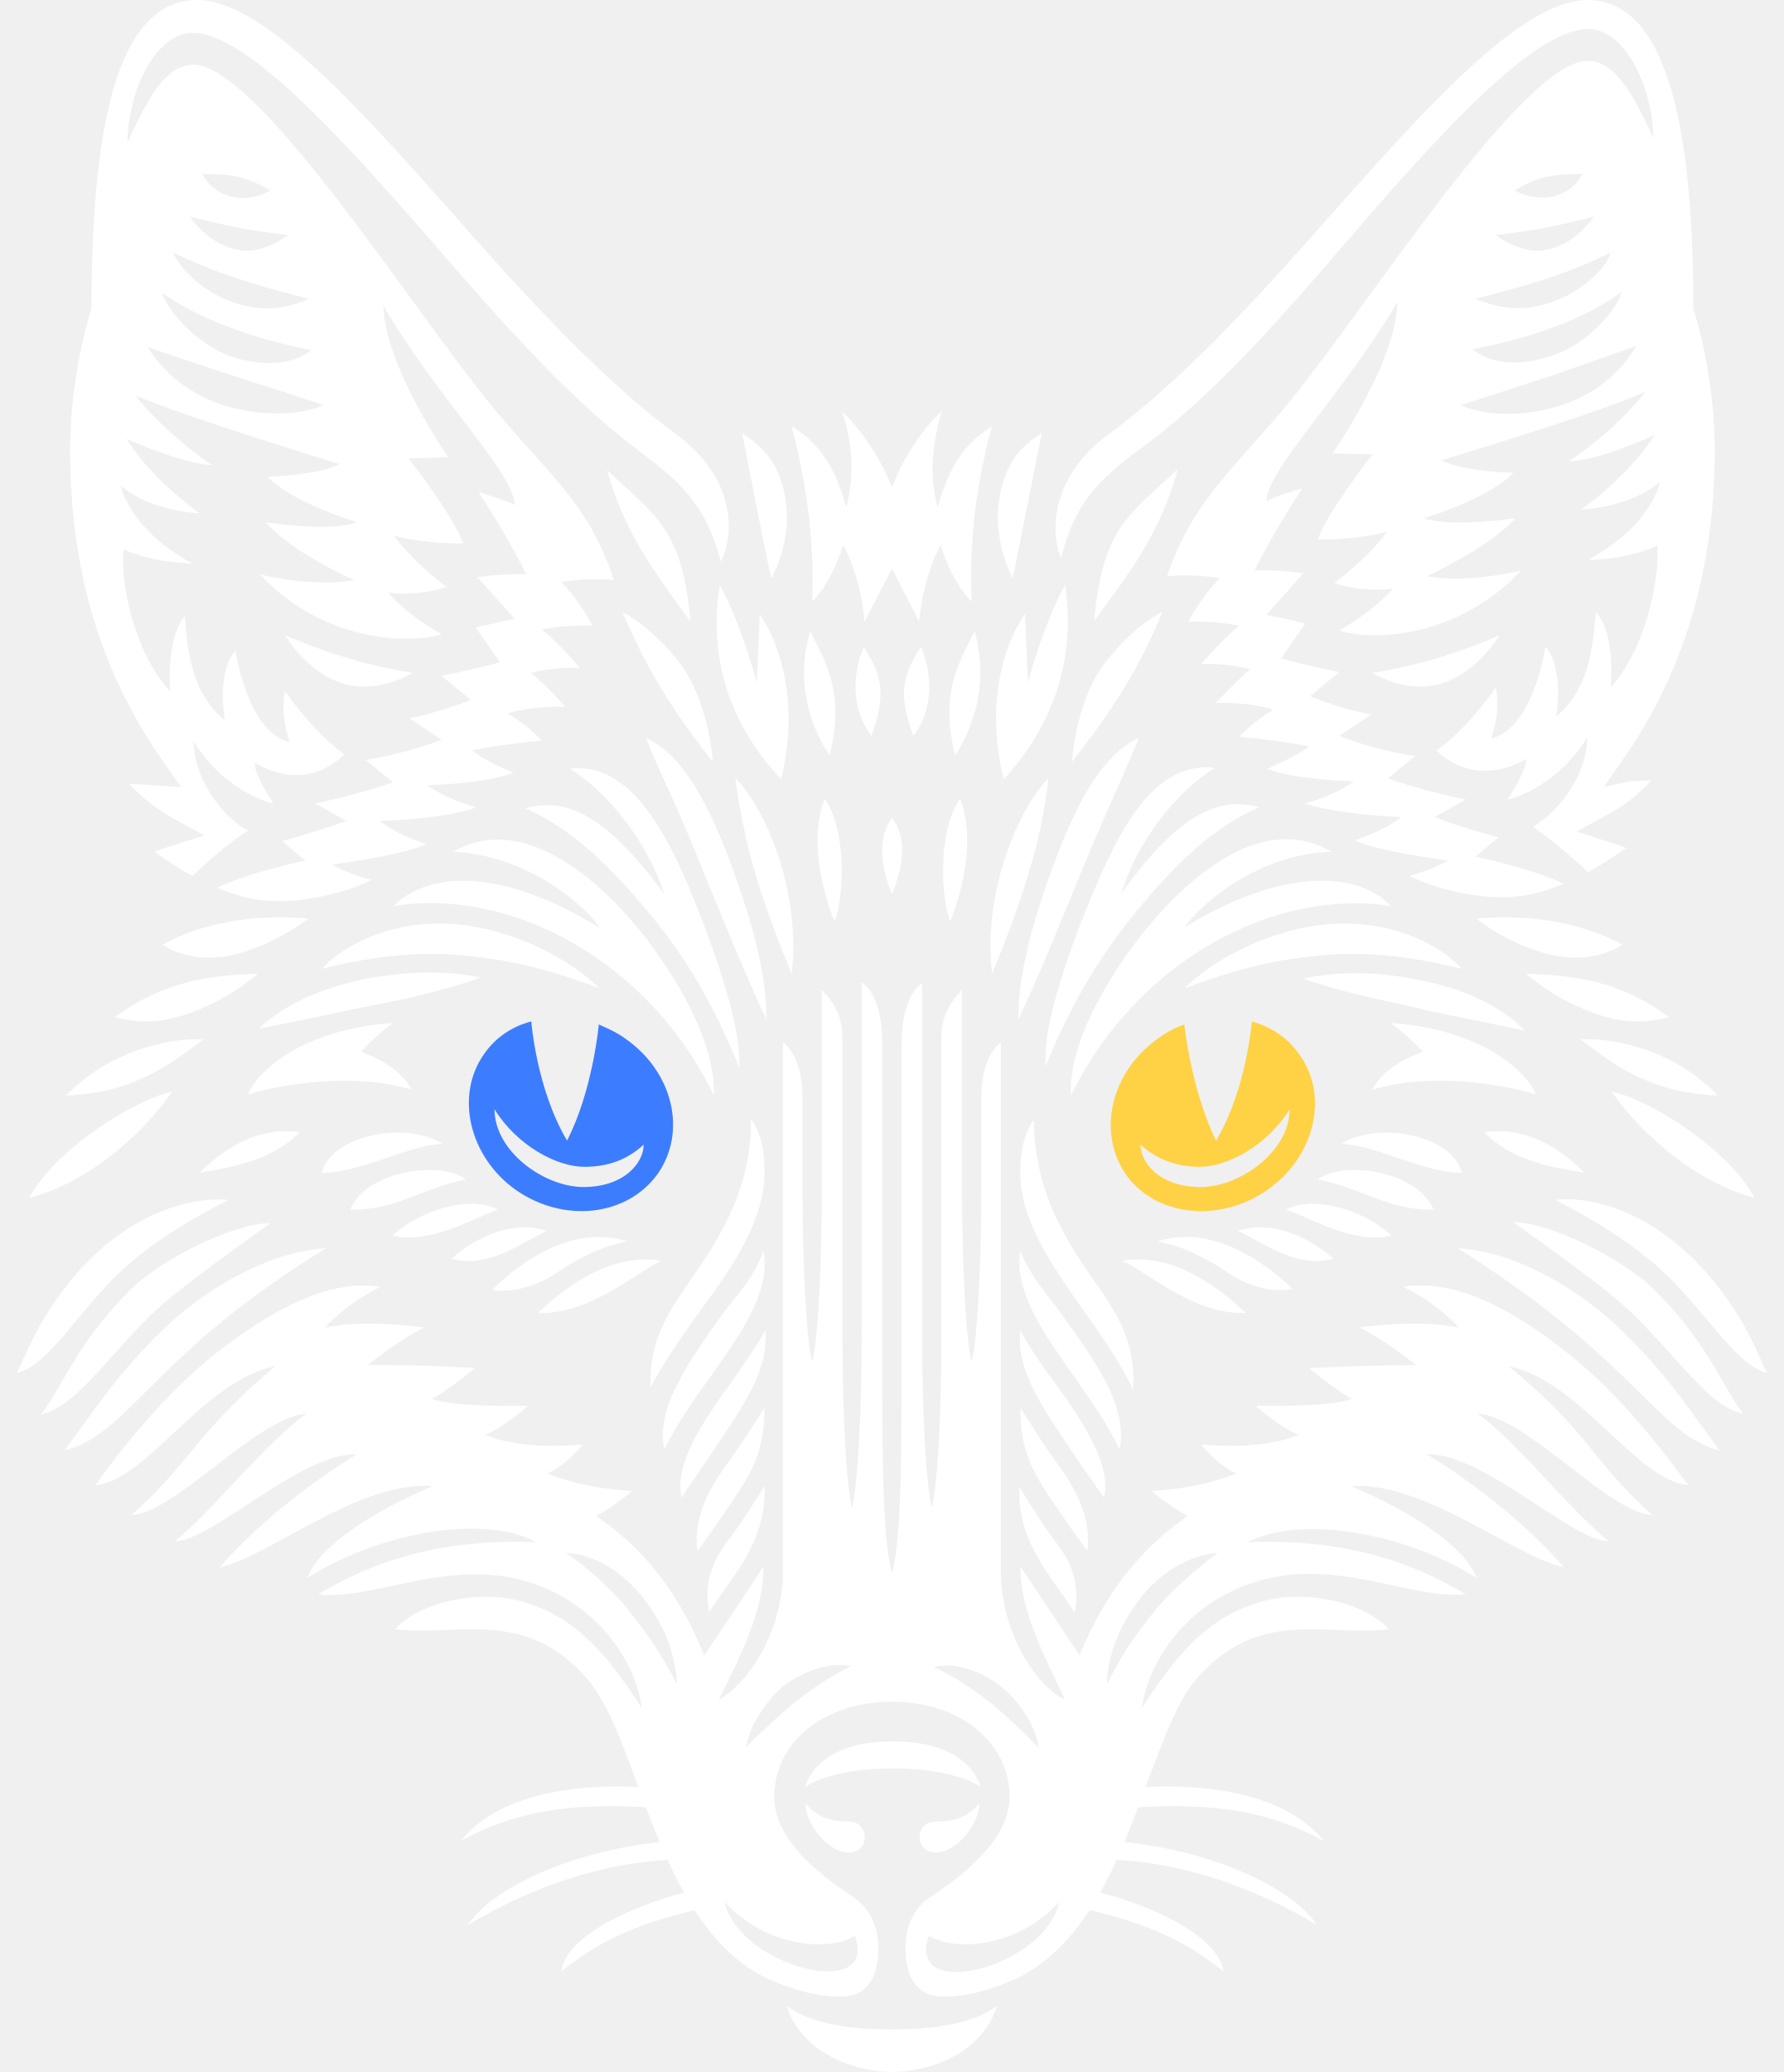
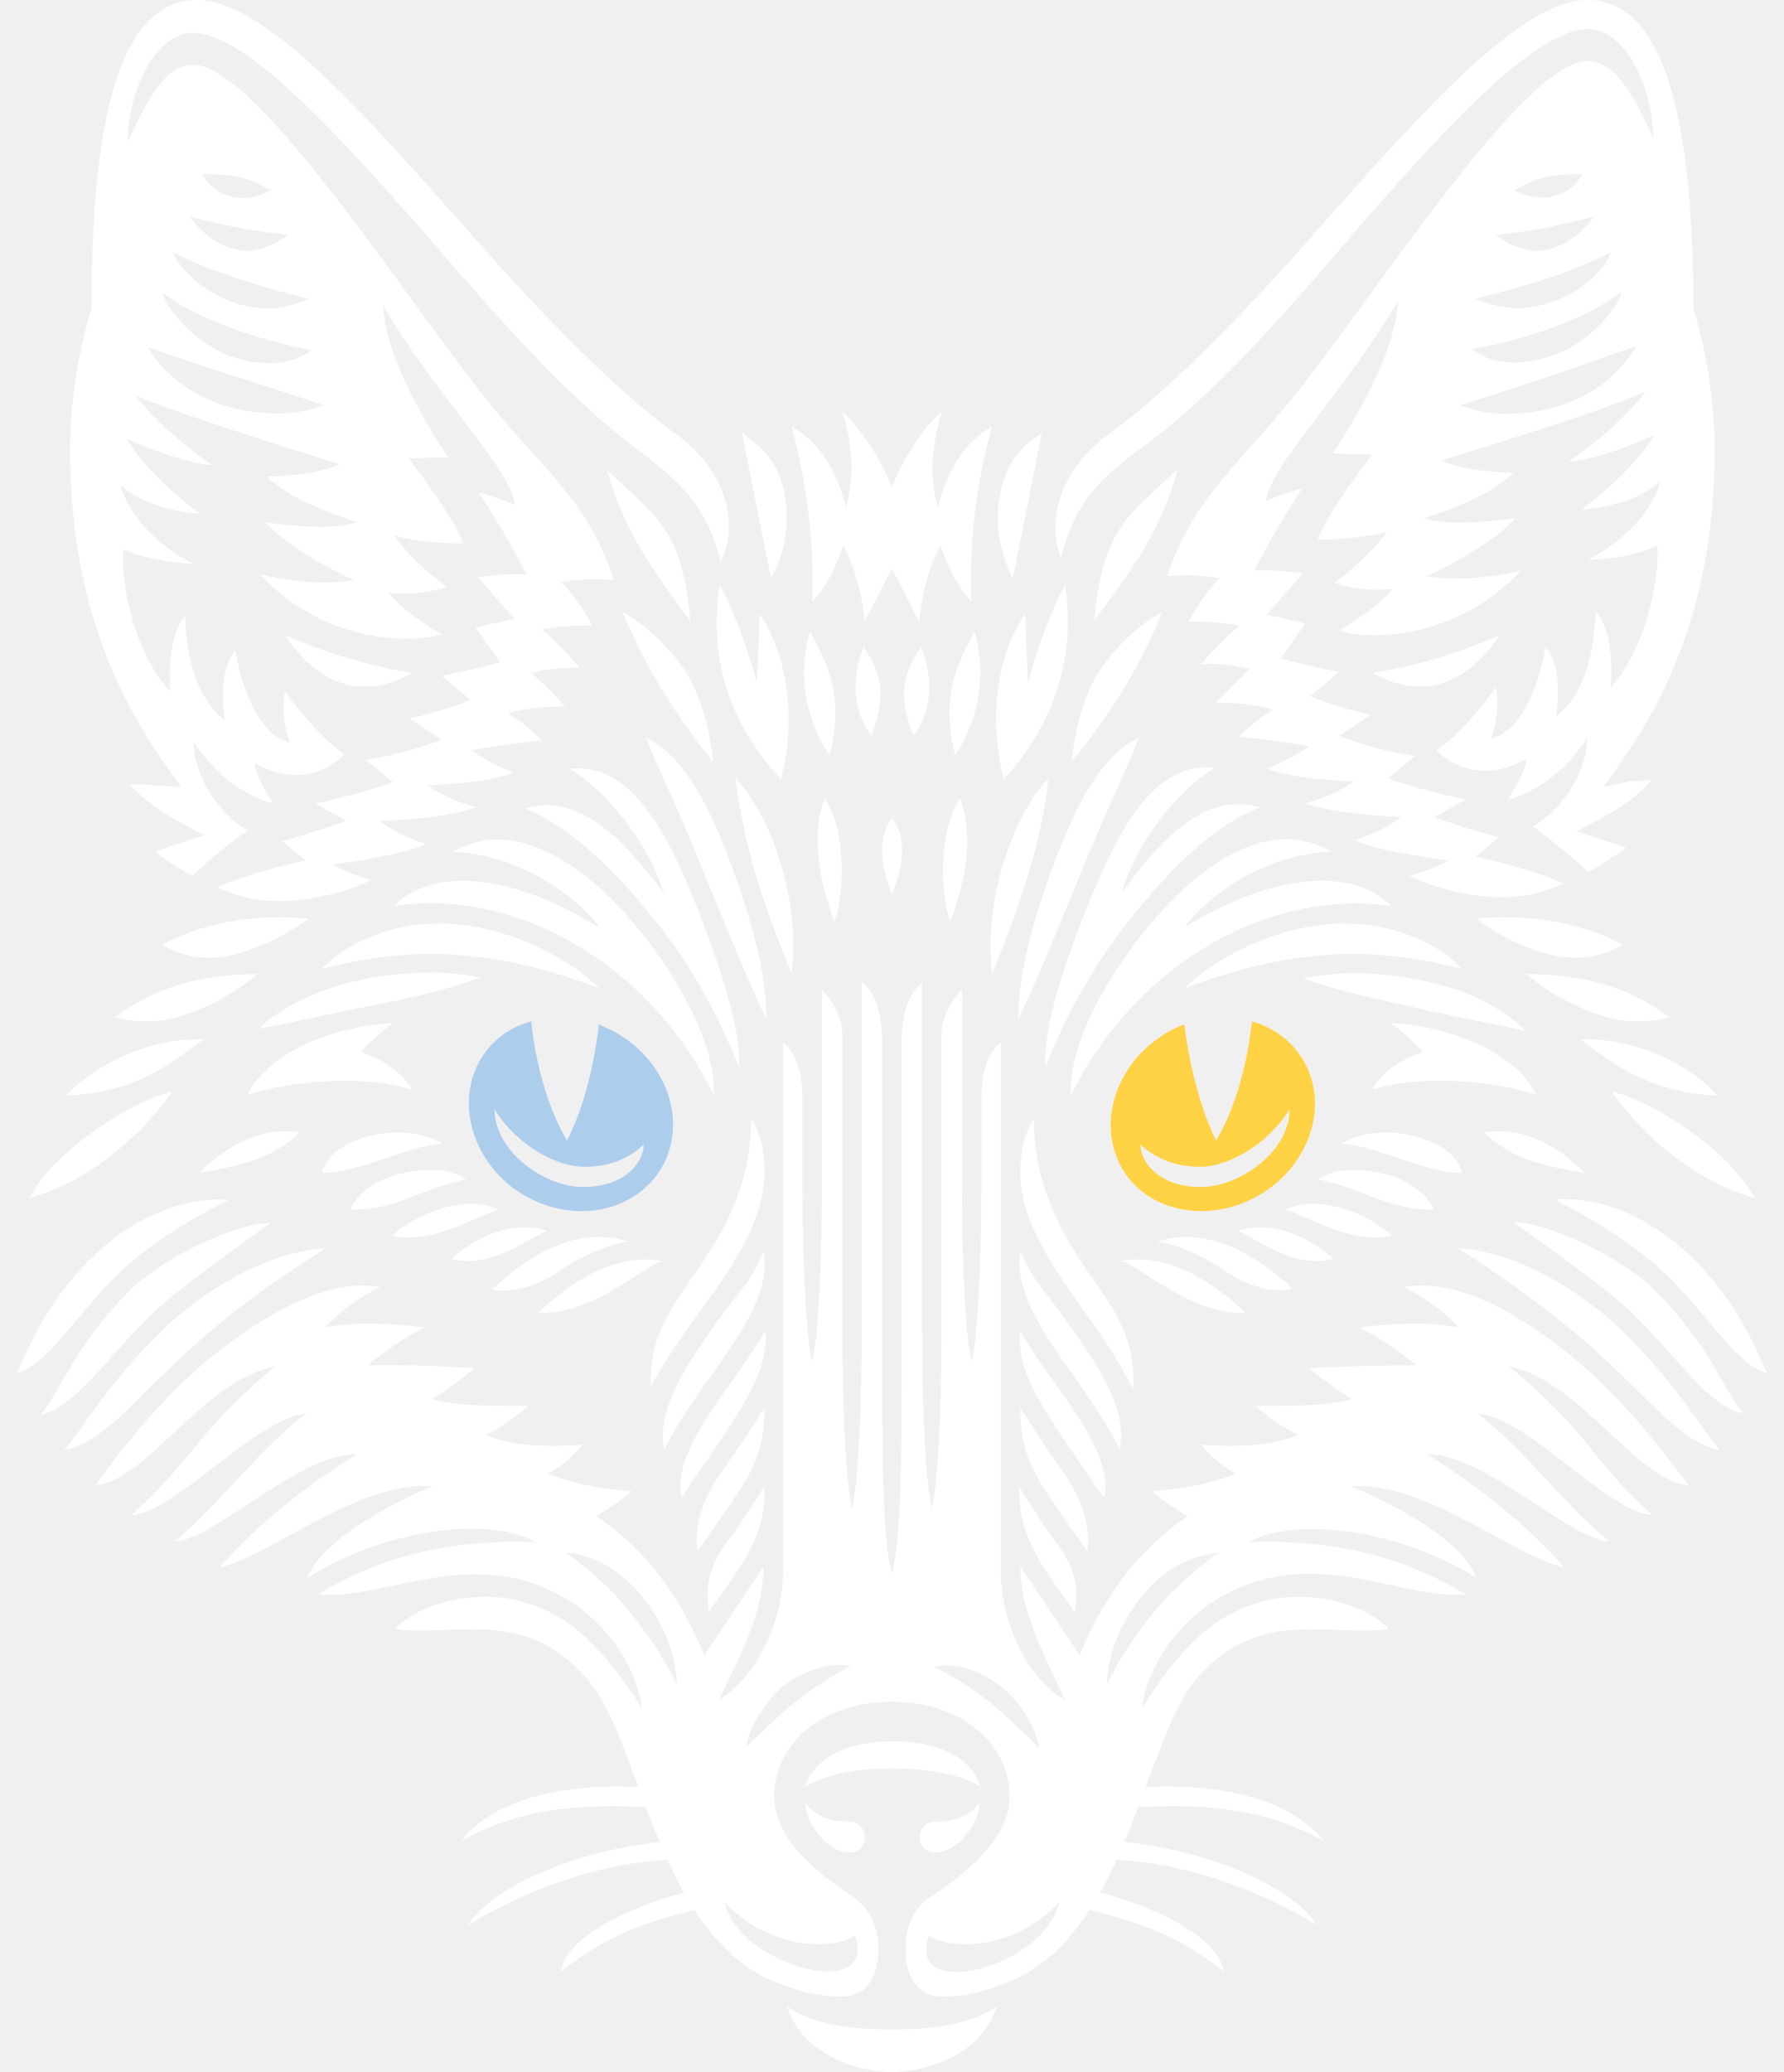
<svg xmlns="http://www.w3.org/2000/svg" width="62" height="72" viewBox="0 0 62 72" fill="none">
  <path d="M39.142 40.827C40.172 42.265 42.373 42.511 44.042 41.353C45.711 40.195 46.208 38.055 45.143 36.616C44.752 36.055 44.149 35.669 43.51 35.493C43.51 35.493 43.332 37.844 42.267 39.633C41.415 37.914 41.166 35.633 41.166 35.633C41.166 35.633 41.166 35.633 41.166 35.598C40.847 35.704 40.527 35.879 40.243 36.09C38.61 37.248 38.113 39.353 39.142 40.827ZM39.639 39.774C40.208 40.3 40.918 40.546 41.699 40.546C42.657 40.546 44.042 39.809 44.823 38.546C44.823 40.02 43.084 41.248 41.734 41.248C40.314 41.248 39.639 40.405 39.639 39.774Z" fill="#FFD246" />
-   <path d="M21.733 36.09C21.449 35.879 21.129 35.739 20.809 35.598V35.633C20.809 35.633 20.596 37.914 19.709 39.633C18.644 37.844 18.466 35.493 18.466 35.493C17.791 35.669 17.223 36.055 16.833 36.616C15.803 38.055 16.3 40.195 17.933 41.353C19.602 42.511 21.768 42.265 22.833 40.827C23.898 39.353 23.401 37.248 21.733 36.09ZM20.277 41.248C18.928 41.248 17.188 40.02 17.188 38.546C17.969 39.809 19.354 40.546 20.312 40.546C21.129 40.546 21.804 40.3 22.372 39.774C22.372 40.405 21.697 41.248 20.277 41.248Z" fill="#3C7DFF" />
+   <path d="M21.733 36.09C21.449 35.879 21.129 35.739 20.809 35.598V35.633C20.809 35.633 20.596 37.914 19.709 39.633C18.644 37.844 18.466 35.493 18.466 35.493C17.791 35.669 17.223 36.055 16.833 36.616C15.803 38.055 16.3 40.195 17.933 41.353C19.602 42.511 21.768 42.265 22.833 40.827C23.898 39.353 23.401 37.248 21.733 36.09ZM20.277 41.248C18.928 41.248 17.188 40.02 17.188 38.546C17.969 39.809 19.354 40.546 20.312 40.546C21.129 40.546 21.804 40.3 22.372 39.774C22.372 40.405 21.697 41.248 20.277 41.248Z" fill="#ADCDEC" />
  <path d="M60.983 41.628C59.09 41.124 57.163 39.578 56.014 37.932C57.332 38.201 60.071 39.914 60.983 41.628Z" fill="white" />
  <path d="M59.698 38.066C59.698 38.066 58.583 38.066 57.433 37.63C56.318 37.193 55.743 36.722 54.932 36.118C56.318 36.05 58.346 36.621 59.698 38.066Z" fill="white" />
  <path d="M36.679 52.312C36.002 51.304 35.462 50.565 35.462 48.918C35.867 49.523 36.273 50.229 36.78 50.901C37.253 51.539 37.963 52.681 37.794 53.891C37.625 53.689 36.881 52.614 36.679 52.312Z" fill="white" />
  <path d="M37.355 56.041C36.51 54.731 35.361 53.588 35.428 51.673C35.834 52.312 36.239 52.984 36.746 53.656C37.017 54.025 37.592 54.798 37.355 56.041Z" fill="white" />
  <path d="M37.321 50.531C36.172 48.818 35.327 47.642 35.462 46.231C35.834 46.903 36.273 47.541 36.78 48.213C37.524 49.254 38.673 50.901 38.369 52.043C37.997 51.505 37.659 51.035 37.321 50.531Z" fill="white" />
  <path d="M37.321 47.81C36.375 46.466 35.225 44.92 35.462 43.475C35.935 44.584 36.442 44.987 36.983 45.794C37.93 47.104 39.248 48.885 38.91 50.363C38.504 49.489 37.896 48.65 37.321 47.81Z" fill="white" />
  <path d="M36.611 30.07C37.591 27.416 38.504 26.139 39.586 25.635C39.113 26.845 38.572 27.886 37.524 30.439C37.051 31.582 35.969 34.27 35.394 35.412C35.394 34.27 35.631 32.724 36.611 30.07Z" fill="white" />
  <path d="M34.482 33.833C34.144 30.977 35.428 28.054 36.442 27.046C36.442 27.046 36.307 28.558 35.732 30.406C35.293 31.918 34.482 33.833 34.482 33.833Z" fill="white" />
  <path d="M38.301 23.182C39.349 21.738 40.397 21.267 40.397 21.267C39.958 22.342 39.214 24.022 37.254 26.475C37.355 25.198 37.794 23.854 38.301 23.182Z" fill="white" />
  <path d="M38.03 21.57C38.335 18.311 39.214 17.941 40.938 16.295C40.329 18.512 39.281 19.89 38.03 21.57Z" fill="white" />
  <path d="M43.777 28.054C42.222 28.692 40.87 30.003 39.484 31.683C38.504 32.892 37.388 34.471 36.34 37.058C36.205 35.345 37.591 31.951 38.098 30.776C39.112 28.39 40.295 26.475 42.222 26.677C40.904 27.517 39.552 29.163 38.977 31.044C41.039 28.155 42.459 27.684 43.777 28.054Z" fill="white" />
  <path d="M48.34 31.481C44.318 30.876 39.552 33.329 37.219 38.066C37.118 35.983 38.943 33.362 39.89 32.22C41.411 30.372 43.946 28.222 46.279 29.599C43.811 29.667 41.816 31.313 41.174 32.22C44.521 30.171 47.157 30.238 48.34 31.481Z" fill="white" />
  <path d="M45.298 34.001C46.312 33.799 47.529 33.699 49.219 34.034C51.281 34.404 52.464 35.244 53.005 35.815C51.586 35.513 50.2 35.244 49.591 35.11C48.712 34.874 46.853 34.572 45.298 34.001Z" fill="white" />
  <path d="M46.414 33.161C44.352 33.295 42.932 33.698 41.175 34.337C42.222 33.295 43.947 32.489 45.4 32.22C48.206 31.683 50.2 32.959 50.809 33.665C49.084 33.228 47.53 33.094 46.414 33.161Z" fill="white" />
  <path d="M37.557 45.391C36.543 43.946 35.462 42.367 35.462 40.788C35.462 40.049 35.563 39.444 35.935 38.906C35.935 41.023 36.746 42.669 37.895 44.316C38.808 45.592 39.484 46.6 39.383 48.28C38.91 47.306 38.233 46.331 37.557 45.391Z" fill="white" />
  <path d="M39.011 43.812C40.904 43.475 42.628 44.987 43.304 45.626C41.512 45.693 39.89 44.215 39.011 43.812Z" fill="white" />
  <path d="M42.661 44.215C42.019 43.778 41.174 43.307 40.228 43.139C42.087 42.535 43.912 43.812 44.926 44.786C44.014 44.987 43.033 44.483 42.661 44.215Z" fill="white" />
  <path d="M43.034 42.77C44.251 42.367 45.569 43.039 46.346 43.744C45.096 44.08 43.98 43.24 43.034 42.77Z" fill="white" />
  <path d="M44.69 42.031C45.67 41.527 47.395 42.031 48.375 42.938C46.989 43.24 45.603 42.333 44.69 42.031Z" fill="white" />
  <path d="M45.805 40.989C46.617 40.318 49.253 40.653 49.828 42.031C48.239 42.065 47.293 41.258 45.805 40.989Z" fill="white" />
  <path d="M46.617 39.746C48.002 38.906 50.538 39.511 50.808 40.754C49.456 40.754 47.8 39.78 46.617 39.746Z" fill="white" />
  <path d="M47.699 37.864C48.138 36.957 49.456 36.554 49.456 36.554C49.456 36.554 49.051 36.084 48.341 35.546C51.654 35.781 53.141 37.361 53.378 38.032C52.228 37.663 49.693 37.26 47.699 37.864Z" fill="white" />
  <path d="M55.068 40.754C53.919 40.553 52.566 40.351 51.586 39.343C53.04 39.142 54.223 39.881 55.068 40.754Z" fill="white" />
  <path d="M58.008 35.345C58.008 35.345 56.994 35.681 55.845 35.345C54.797 35.042 53.817 34.505 53.039 33.833C54.628 33.9 56.251 34.035 58.008 35.345Z" fill="white" />
  <path d="M56.386 32.825C56.386 32.825 55.541 33.464 54.155 33.228C53.208 33.06 52.059 32.523 51.315 31.918C52.735 31.784 54.729 31.918 56.386 32.825Z" fill="white" />
  <path d="M55.744 27.349L56.352 26.475C58.55 23.351 59.597 19.789 59.597 15.623C59.597 13.002 58.888 10.852 58.888 10.819L58.854 10.751V10.684C58.854 3.494 57.637 0 55.169 0C52.871 0 49.456 3.864 46.144 7.593C43.608 10.482 40.938 13.338 38.538 15.085C36.476 16.597 36.51 18.546 36.882 19.386C37.389 17.303 38.403 16.497 39.823 15.455C42.223 13.674 44.521 11.054 46.685 8.534C50.2 4.435 53.378 1.008 55.203 1.008C56.454 1.008 57.434 2.957 57.468 4.804C56.859 3.494 56.217 2.117 55.169 2.117C52.938 2.117 47.53 10.65 44.859 13.909C43 16.194 41.445 17.37 40.566 20.024C41.513 19.924 42.392 20.091 42.392 20.091C41.682 20.831 41.31 21.603 41.31 21.603C42.223 21.57 43.068 21.738 43.068 21.738C42.324 22.376 41.749 23.082 41.749 23.082C42.561 23.015 43.44 23.25 43.44 23.25C42.797 23.855 42.256 24.426 42.256 24.426C43.507 24.392 44.251 24.661 44.251 24.661C43.575 25.064 43.068 25.602 43.068 25.602C44.521 25.736 45.502 25.938 45.502 25.938C44.893 26.374 44.048 26.71 44.048 26.71C45.028 27.113 47.056 27.147 47.056 27.147C46.347 27.685 45.333 27.92 45.333 27.92C46.583 28.323 48.713 28.39 48.713 28.39C48.071 28.894 47.09 29.197 47.09 29.197C47.901 29.6 50.335 29.902 50.335 29.902C49.828 30.204 48.983 30.44 48.983 30.44C49.727 30.809 51.045 31.179 52.161 31.179C53.276 31.179 53.919 30.876 54.358 30.709C53.107 30.137 51.282 29.768 51.282 29.768L52.093 29.096C52.093 29.096 50.775 28.76 49.862 28.39L50.944 27.785C50.944 27.785 49.321 27.45 48.24 27.046L49.186 26.273C49.186 26.273 47.868 26.105 46.549 25.568L47.665 24.829C47.665 24.829 46.651 24.661 45.535 24.191L46.549 23.351C46.549 23.351 45.502 23.149 44.521 22.88L45.366 21.671C45.366 21.671 44.758 21.503 44.014 21.368L45.299 19.924C45.299 19.924 44.521 19.789 43.608 19.823C43.608 19.823 44.183 18.613 45.265 16.967C45.265 16.967 44.555 17.169 44.014 17.404C44.082 16.261 46.651 13.742 48.578 10.482C48.51 12.633 46.313 15.757 46.313 15.757L47.699 15.791C47.699 15.791 46.076 17.874 45.806 18.748C45.806 18.748 47.056 18.781 48.206 18.479C48.206 18.479 47.665 19.285 46.38 20.259C46.38 20.259 47.225 20.596 48.409 20.461C48.409 20.461 47.8 21.2 46.549 21.906C47.462 22.242 50.538 22.309 52.871 19.823C52.871 19.823 51.045 20.293 49.592 20.024C49.592 20.024 51.789 19.016 52.668 18.009C52.668 18.009 50.437 18.344 49.49 18.009C49.49 18.009 51.755 17.337 52.6 16.429C52.6 16.429 50.842 16.396 50.099 15.993C50.099 15.993 55.507 14.38 57.197 13.607C57.197 13.607 56.217 14.918 54.527 16.026C55.541 16.026 57.502 15.119 57.502 15.119C57.502 15.119 56.825 16.329 54.966 17.706C54.966 17.706 56.69 17.639 57.704 16.732C57.704 16.732 57.434 18.244 55.203 19.453C55.203 19.453 56.623 19.453 57.603 18.949C57.704 20.058 57.197 22.578 55.98 23.888C55.98 23.888 56.183 22.074 55.473 21.267C55.372 22.141 55.338 23.888 54.087 24.896C54.358 23.048 53.716 22.477 53.716 22.477C53.716 22.477 53.31 25.299 51.823 25.669C52.194 24.627 51.992 23.888 51.992 23.888C51.992 23.888 50.944 25.4 49.93 26.072C49.93 26.072 51.147 27.45 53.04 26.374C53.107 26.71 52.397 27.785 52.397 27.785C52.397 27.785 53.986 27.483 55.169 25.635C55.135 27.08 54.054 28.289 53.276 28.726C54.054 29.264 54.831 29.969 55.203 30.305C55.676 30.037 56.15 29.734 56.521 29.465C56.183 29.331 55.947 29.264 55.947 29.264L54.797 28.894L55.845 28.323C56.555 27.953 57.062 27.483 57.4 27.113C56.961 27.147 56.657 27.147 56.657 27.147L55.744 27.349ZM55 6.048C54.594 6.82 53.614 7.123 52.634 6.619C53.445 6.148 53.885 6.048 55 6.048ZM55.406 7.526C54.966 8.131 54.358 8.601 53.614 8.702C53.175 8.769 52.499 8.567 51.992 8.164C53.209 8.03 53.952 7.896 55.406 7.526ZM55.98 8.769C55.845 9.307 54.933 10.247 53.648 10.583C52.938 10.785 52.127 10.751 51.282 10.382C53.006 9.945 54.459 9.542 55.98 8.769ZM56.352 10.147C56.285 10.617 55.237 12.028 53.716 12.431C51.958 12.935 51.18 12.129 51.18 12.129C51.18 12.129 54.392 11.625 56.352 10.147ZM54.054 14.145C51.992 14.716 50.775 14.078 50.775 14.078C50.775 14.078 53.378 13.238 53.986 13.036C54.459 12.868 56.859 12.028 56.859 12.028C56.859 12.028 56.116 13.573 54.054 14.145Z" fill="white" />
  <path d="M47.699 23.384C49.152 23.149 50.471 22.779 52.127 22.074C50.876 23.922 49.321 24.291 47.699 23.384Z" fill="white" />
  <path d="M34.718 17.437C34.921 15.959 35.631 15.421 36.206 15.052C36.206 15.052 35.361 19.386 35.192 20.091C35.225 20.125 34.516 18.916 34.718 17.437Z" fill="white" />
  <path d="M35.631 21.335C35.665 22.477 35.732 23.72 35.732 23.72C35.732 23.72 36.205 21.838 37.017 20.327C37.456 23.182 36.374 25.467 34.887 27.08C34.211 24.325 34.955 22.275 35.631 21.335Z" fill="white" />
  <path d="M29.411 17.639C29.648 16.732 29.715 15.69 29.276 14.313C29.783 14.749 30.594 15.858 31 16.933C31.405 15.858 32.183 14.749 32.724 14.313C32.318 15.724 32.352 16.732 32.588 17.639C32.926 16.463 33.366 15.489 34.481 14.816C33.805 17.269 33.704 19.252 33.772 20.898C33.772 20.898 33.163 20.394 32.69 18.949C32.048 20.125 31.946 21.603 31.946 21.603L31 19.755L30.053 21.603C30.053 21.603 29.952 20.125 29.309 18.949C28.836 20.394 28.228 20.898 28.228 20.898C28.296 19.285 28.16 17.303 27.518 14.816C28.634 15.489 29.107 16.496 29.411 17.639Z" fill="white" />
  <path d="M33.197 26.24C32.656 24.09 33.332 23.014 33.873 21.939C34.583 24.392 33.197 26.24 33.197 26.24Z" fill="white" />
  <path d="M33.028 32.019C32.724 31.279 32.555 28.961 33.366 27.752C33.873 28.995 33.535 30.742 33.028 32.019Z" fill="white" />
  <path d="M31.744 25.568C31.304 24.358 31.236 23.619 32.014 22.477C32.352 23.283 32.521 24.56 31.744 25.568Z" fill="white" />
  <path d="M31 31.078C30.729 30.406 30.391 29.264 31 28.424C31.642 29.264 31.27 30.406 31 31.078Z" fill="white" />
  <path d="M30.29 25.568C29.513 24.56 29.682 23.283 30.02 22.477C30.763 23.586 30.73 24.358 30.29 25.568Z" fill="white" />
  <path d="M28.667 27.752C29.479 28.961 29.31 31.279 29.005 32.019C28.498 30.742 28.16 28.995 28.667 27.752Z" fill="white" />
  <path d="M28.161 21.939C28.701 23.014 29.378 24.09 28.837 26.24C28.837 26.24 27.417 24.392 28.161 21.939Z" fill="white" />
  <path d="M25.355 52.312C25.152 52.614 24.408 53.689 24.239 53.891C24.07 52.648 24.78 51.539 25.253 50.901C25.727 50.229 26.166 49.557 26.572 48.918C26.572 50.565 26.031 51.304 25.355 52.312Z" fill="white" />
  <path d="M26.572 51.64C26.64 53.555 25.524 54.697 24.645 56.008C24.409 54.764 24.983 53.992 25.254 53.588C25.761 52.95 26.166 52.278 26.572 51.64Z" fill="white" />
  <path d="M24.712 50.531C24.375 51.035 24.003 51.539 23.698 52.043C23.394 50.867 24.544 49.254 25.287 48.213C25.76 47.541 26.2 46.936 26.605 46.231C26.707 47.642 25.862 48.818 24.712 50.531Z" fill="white" />
  <path d="M24.713 47.81C24.104 48.65 23.529 49.489 23.09 50.363C22.752 48.885 24.104 47.104 25.017 45.794C25.591 44.987 26.099 44.584 26.538 43.475C26.808 44.92 25.659 46.466 24.713 47.81Z" fill="white" />
  <path d="M8.622 38.032C8.858 37.361 10.346 35.781 13.658 35.546C12.949 36.084 12.543 36.554 12.543 36.554C12.543 36.554 13.861 36.957 14.301 37.864C12.34 37.26 9.805 37.663 8.622 38.032Z" fill="white" />
  <path d="M10.413 39.343C9.433 40.351 8.047 40.553 6.932 40.754C7.811 39.881 8.994 39.142 10.413 39.343Z" fill="white" />
  <path d="M15.754 29.599C18.053 28.256 20.622 30.372 22.143 32.22C23.09 33.362 24.881 35.95 24.814 38.066C22.515 33.329 17.715 30.843 13.692 31.481C14.909 30.238 17.512 30.171 20.859 32.254C20.216 31.313 18.188 29.7 15.754 29.599Z" fill="white" />
  <path d="M19.811 26.71C21.704 26.509 22.921 28.424 23.935 30.809C24.408 31.951 25.794 35.378 25.692 37.092C24.645 34.505 23.563 32.926 22.549 31.716C21.197 30.07 19.811 28.76 18.256 28.088C19.574 27.718 20.994 28.188 23.09 31.078C22.481 29.196 21.129 27.55 19.811 26.71Z" fill="white" />
  <path d="M23.732 23.182C24.205 23.854 24.678 25.165 24.78 26.475C22.819 24.022 22.109 22.342 21.636 21.267C21.636 21.267 22.684 21.771 23.732 23.182Z" fill="white" />
  <path d="M21.095 16.328C22.819 17.975 23.698 18.344 24.002 21.603C22.752 19.89 21.704 18.512 21.095 16.328Z" fill="white" />
  <path d="M16.6 32.22C18.053 32.489 19.777 33.295 20.825 34.337C19.101 33.698 17.648 33.295 15.586 33.161C14.47 33.094 12.915 33.228 11.191 33.665C11.8 32.959 13.794 31.683 16.6 32.22Z" fill="white" />
  <path d="M12.78 34.001C14.47 33.699 15.687 33.766 16.701 33.967C15.146 34.538 13.287 34.874 12.408 35.042C11.766 35.177 10.38 35.479 8.994 35.748C9.535 35.211 10.718 34.404 12.78 34.001Z" fill="white" />
  <path d="M15.383 39.746C14.234 39.78 12.544 40.754 11.191 40.754C11.462 39.511 13.997 38.906 15.383 39.746Z" fill="white" />
  <path d="M16.194 40.989C14.706 41.258 13.794 42.065 12.171 42.031C12.746 40.653 15.383 40.318 16.194 40.989Z" fill="white" />
  <path d="M17.309 42.031C16.431 42.333 15.011 43.24 13.625 42.938C14.639 42.031 16.329 41.527 17.309 42.031Z" fill="white" />
  <path d="M19 42.77C18.053 43.24 16.938 44.08 15.687 43.744C16.464 43.039 17.783 42.367 19 42.77Z" fill="white" />
  <path d="M21.806 43.14C20.859 43.308 20.014 43.778 19.372 44.215C19 44.484 17.986 44.988 17.107 44.82C18.121 43.812 19.946 42.535 21.806 43.14Z" fill="white" />
  <path d="M22.988 43.812C22.11 44.215 20.487 45.693 18.695 45.626C19.372 44.987 21.096 43.475 22.988 43.812Z" fill="white" />
  <path d="M24.138 44.282C25.287 42.636 26.132 40.989 26.098 38.873C26.47 39.41 26.571 40.015 26.571 40.754C26.571 42.333 25.523 43.946 24.476 45.357C23.8 46.298 23.09 47.272 22.616 48.213C22.549 46.567 23.225 45.592 24.138 44.282Z" fill="white" />
  <path d="M24.509 30.439C23.495 27.886 22.921 26.845 22.448 25.635C23.529 26.139 24.442 27.416 25.422 30.07C26.402 32.724 26.639 34.27 26.639 35.412C26.064 34.27 24.983 31.582 24.509 30.439Z" fill="white" />
  <path d="M26.268 30.406C25.727 28.558 25.558 27.046 25.558 27.046C26.572 28.02 27.856 30.944 27.518 33.833C27.518 33.833 26.707 31.918 26.268 30.406Z" fill="white" />
  <path d="M27.147 27.08C25.659 25.501 24.544 23.216 25.017 20.327C25.828 21.838 26.302 23.72 26.302 23.72C26.302 23.72 26.369 22.477 26.403 21.335C27.045 22.275 27.823 24.325 27.147 27.08Z" fill="white" />
  <path d="M27.315 17.437C27.518 18.916 26.808 20.091 26.808 20.091C26.639 19.386 25.794 15.052 25.794 15.052C26.369 15.455 27.112 15.959 27.315 17.437Z" fill="white" />
  <path d="M23.495 15.085C21.096 13.338 18.425 10.482 15.89 7.593C12.577 3.864 9.163 0 6.864 0C4.363 0 3.18 3.494 3.18 10.684V10.751L3.146 10.819C3.146 10.852 2.436 13.002 2.436 15.623C2.436 19.789 3.484 23.351 5.681 26.475L6.29 27.349L5.242 27.282C5.242 27.282 4.938 27.248 4.498 27.248C4.836 27.617 5.343 28.054 6.053 28.457L7.101 29.029L5.952 29.398C5.952 29.398 5.715 29.465 5.377 29.6C5.749 29.869 6.188 30.171 6.695 30.44C7.067 30.07 7.845 29.364 8.622 28.861C7.845 28.457 6.763 27.214 6.729 25.77C7.912 27.617 9.501 27.92 9.501 27.92C9.501 27.92 8.791 26.845 8.859 26.509C10.752 27.617 11.969 26.206 11.969 26.206C10.955 25.534 9.907 24.023 9.907 24.023C9.907 24.023 9.704 24.762 10.076 25.803C8.588 25.434 8.183 22.611 8.183 22.611C8.183 22.611 7.54 23.183 7.811 25.03C6.56 24.023 6.493 22.275 6.425 21.402C5.749 22.208 5.918 24.023 5.918 24.023C4.667 22.712 4.16 20.192 4.295 19.084C5.276 19.554 6.695 19.588 6.695 19.588C4.464 18.378 4.194 16.866 4.194 16.866C5.208 17.773 6.932 17.84 6.932 17.84C5.073 16.463 4.397 15.253 4.397 15.253C4.397 15.253 6.357 16.127 7.371 16.161C5.681 15.018 4.701 13.742 4.701 13.742C6.425 14.481 11.8 16.127 11.8 16.127C11.022 16.53 9.298 16.564 9.298 16.564C10.143 17.471 12.408 18.143 12.408 18.143C11.462 18.512 9.231 18.143 9.231 18.143C10.11 19.184 12.307 20.159 12.307 20.159C10.819 20.427 9.028 19.957 9.028 19.957C11.36 22.443 14.436 22.343 15.349 22.04C14.098 21.335 13.49 20.596 13.49 20.596C14.639 20.73 15.518 20.394 15.518 20.394C14.233 19.42 13.693 18.613 13.693 18.613C14.842 18.916 16.093 18.882 16.093 18.882C15.822 18.009 14.2 15.925 14.2 15.925L15.586 15.892C15.586 15.892 13.388 12.767 13.321 10.617C15.248 13.909 17.85 16.396 17.884 17.538C17.343 17.303 16.634 17.101 16.634 17.101C17.715 18.748 18.29 19.957 18.29 19.957C17.377 19.924 16.6 20.058 16.6 20.058L17.884 21.503C17.107 21.671 16.532 21.805 16.532 21.805L17.377 23.015C16.397 23.283 15.349 23.485 15.349 23.485L16.363 24.325C15.248 24.762 14.233 24.963 14.233 24.963L15.349 25.702C14.065 26.206 12.712 26.408 12.712 26.408L13.659 27.181C12.577 27.584 10.955 27.92 10.955 27.92L12.036 28.525C11.124 28.861 9.805 29.23 9.805 29.23L10.617 29.902C10.617 29.902 8.791 30.272 7.54 30.843C7.98 31.011 8.622 31.313 9.738 31.313C10.853 31.313 12.205 30.944 12.915 30.574C12.915 30.574 12.07 30.372 11.563 30.037C11.563 30.037 13.997 29.734 14.808 29.331C14.808 29.331 13.828 29.029 13.186 28.525C13.186 28.525 15.315 28.491 16.566 28.054C16.566 28.054 15.586 27.819 14.842 27.282C14.842 27.282 16.87 27.248 17.85 26.845C17.85 26.845 17.005 26.542 16.397 26.072C16.397 26.072 17.377 25.87 18.831 25.736C18.831 25.736 18.358 25.198 17.648 24.795C17.648 24.795 18.391 24.526 19.642 24.56C19.642 24.56 19.135 23.955 18.459 23.384C18.459 23.384 19.338 23.149 20.149 23.216C20.149 23.216 19.608 22.511 18.831 21.872C18.831 21.872 19.676 21.704 20.588 21.738C20.588 21.738 20.217 20.965 19.507 20.226C19.507 20.226 20.386 20.058 21.332 20.159C20.487 17.471 18.898 16.329 17.039 14.044C14.369 10.785 8.96 2.251 6.729 2.251C5.681 2.251 5.073 3.595 4.431 4.939C4.464 3.057 5.445 1.142 6.695 1.142C8.521 1.142 11.698 4.569 15.248 8.668C17.411 11.155 19.71 13.775 22.11 15.589C23.529 16.665 24.543 17.471 25.05 19.52C25.558 18.546 25.558 16.597 23.495 15.085ZM9.4 6.619C8.419 7.156 7.439 6.82 7.033 6.048C8.115 6.048 8.588 6.148 9.4 6.619ZM10.008 8.164C9.501 8.567 8.825 8.769 8.386 8.702C7.642 8.601 7.033 8.131 6.594 7.526C8.081 7.896 8.791 8.03 10.008 8.164ZM10.718 10.382C9.873 10.785 9.062 10.785 8.352 10.583C7.101 10.247 6.188 9.273 6.019 8.769C7.574 9.542 9.028 9.945 10.718 10.382ZM10.819 12.162C10.819 12.162 10.042 12.935 8.284 12.465C6.797 12.062 5.715 10.617 5.648 10.18C7.642 11.625 10.819 12.162 10.819 12.162ZM8.048 13.036C8.69 13.238 11.259 14.078 11.259 14.078C11.259 14.078 10.042 14.682 7.98 14.145C5.918 13.573 5.14 12.062 5.14 12.062C5.14 12.062 7.574 12.902 8.048 13.036Z" fill="white" />
  <path d="M9.907 22.074C11.563 22.779 12.915 23.149 14.335 23.384C12.712 24.291 11.124 23.922 9.907 22.074Z" fill="white" />
  <path d="M10.718 31.918C9.974 32.489 8.825 33.06 7.878 33.228C6.493 33.464 5.647 32.825 5.647 32.825C7.304 31.918 9.264 31.784 10.718 31.918Z" fill="white" />
  <path d="M8.96 33.833C8.183 34.505 7.202 35.042 6.155 35.345C5.005 35.681 3.991 35.345 3.991 35.345C5.783 34.035 7.405 33.9 8.96 33.833Z" fill="white" />
  <path d="M7.067 36.118C6.256 36.722 5.681 37.193 4.566 37.63C3.45 38.066 2.301 38.066 2.301 38.066C3.687 36.621 5.715 36.05 7.067 36.118Z" fill="white" />
  <path d="M5.985 37.932C4.836 39.578 2.943 41.124 1.016 41.628C1.929 39.914 4.701 38.201 5.985 37.932Z" fill="white" />
  <path d="M0.577 47.709C0.814 47.339 1.355 45.592 3.011 43.879C4.904 41.93 6.932 41.594 7.946 41.695C6.155 42.602 4.769 43.543 3.822 44.551C2.504 45.928 1.557 47.507 0.577 47.709Z" fill="white" />
  <path d="M1.422 49.154C2.267 48.045 2.605 46.768 4.498 44.853C5.58 43.744 8.149 42.501 9.4 42.501C8.622 43.072 6.155 44.786 5.208 45.727C3.586 47.339 2.605 48.885 1.422 49.154Z" fill="white" />
  <path d="M2.234 50.397C3.113 49.288 3.958 47.81 5.851 46.029C6.966 44.988 9.129 43.509 11.327 43.375C9.535 44.484 7.98 45.626 6.696 46.802C4.532 48.751 3.687 50.061 2.234 50.397Z" fill="white" />
  <path d="M31 72C29.952 72 27.924 71.496 27.349 69.716C28.228 70.32 29.479 70.522 31 70.522C32.521 70.522 33.772 70.32 34.651 69.716C34.076 71.496 32.081 72 31 72Z" fill="white" />
  <path d="M27.991 62.089C27.991 62.089 28.296 60.51 31.034 60.51C33.772 60.51 34.076 62.089 34.076 62.089C34.076 62.089 33.231 61.45 31.034 61.45C28.836 61.45 27.991 62.089 27.991 62.089Z" fill="white" />
  <path d="M29.512 64.374C28.769 64.374 27.991 63.365 27.991 62.66C28.431 63.197 28.972 63.298 29.512 63.298C30.222 63.298 30.256 64.374 29.512 64.374Z" fill="white" />
  <path d="M34.042 62.66C34.042 63.365 33.265 64.374 32.521 64.374C31.777 64.374 31.777 63.298 32.521 63.298C33.062 63.298 33.603 63.197 34.042 62.66Z" fill="white" />
  <path d="M52.431 47.474C54.932 47.978 56.893 51.472 58.684 51.606C58.38 51.237 56.724 48.818 54.594 47.104C52.6 45.492 50.538 44.416 48.78 44.719C49.963 45.29 50.707 46.13 50.707 46.13C49.254 45.828 47.259 46.13 47.259 46.13C48.307 46.667 49.22 47.44 49.22 47.44C47.361 47.44 45.501 47.541 45.501 47.541C45.501 47.541 46.346 48.247 46.989 48.616C46.076 48.919 43.642 48.851 43.642 48.851C43.642 48.851 44.42 49.557 45.13 49.859C43.811 50.43 41.749 50.195 41.749 50.195C41.749 50.195 42.256 50.867 42.966 51.203C41.58 51.774 40.025 51.808 40.025 51.808C40.025 51.808 40.566 52.278 41.276 52.681C39.721 53.757 38.437 55.269 37.524 57.52C37.22 57.083 35.834 54.966 35.462 54.429C35.462 55.974 36.273 57.486 37.017 59.065C35.935 58.528 34.786 56.646 34.786 54.597V36.218C34.786 36.218 34.11 36.655 34.11 38.1V41.225C34.11 43.812 33.974 46.6 33.772 47.306C33.569 46.634 33.434 43.879 33.434 41.225V34.404C33.434 34.404 32.724 35.043 32.724 35.95V45.995C32.724 49.288 32.589 51.539 32.386 52.413C32.183 51.472 32.048 49.255 32.048 46.029V34.169C32.048 34.169 31.338 34.539 31.338 36.252V48.045C31.338 51.506 31.27 53.757 31 54.664C30.729 53.723 30.662 51.472 30.662 48.045V36.218C30.662 34.505 29.952 34.136 29.952 34.136V46.029C29.952 49.255 29.817 51.472 29.614 52.413C29.411 51.506 29.276 49.255 29.276 45.995V35.95C29.276 35.043 28.566 34.404 28.566 34.404V41.225C28.566 43.879 28.431 46.634 28.228 47.306C28.025 46.6 27.89 43.812 27.89 41.225V38.1C27.89 36.655 27.214 36.218 27.214 36.218V54.597C27.214 56.646 26.031 58.494 24.983 59.065C25.76 57.486 26.538 56.008 26.538 54.429C26.2 54.966 24.78 57.083 24.476 57.52C23.563 55.269 22.312 53.757 20.724 52.681C21.433 52.278 21.974 51.808 21.974 51.808C21.974 51.808 20.419 51.774 19.034 51.203C19.743 50.867 20.25 50.195 20.25 50.195C20.25 50.195 18.188 50.43 16.87 49.859C17.58 49.557 18.358 48.851 18.358 48.851C18.358 48.851 15.924 48.919 15.011 48.616C15.619 48.28 16.498 47.541 16.498 47.541C16.498 47.541 14.639 47.407 12.78 47.44C12.78 47.44 13.693 46.667 14.741 46.13C14.741 46.13 12.746 45.828 11.293 46.13C11.293 46.13 12.036 45.29 13.219 44.719C11.462 44.416 9.4 45.525 7.405 47.104C5.276 48.818 3.586 51.237 3.315 51.606C5.107 51.472 7.033 47.978 9.569 47.474C6.797 49.792 6.628 50.834 4.566 52.648C6.087 52.581 8.926 49.255 10.65 49.12C9.197 50.162 7.608 52.278 6.087 53.555C7.371 53.555 10.414 50.498 12.408 50.531C10.65 51.606 8.859 53.051 7.642 54.462C9.366 54.093 12.476 51.438 15.045 51.64C12.814 52.581 11.056 53.79 10.684 54.832C13.219 53.219 16.87 52.614 18.628 53.589C15.822 53.488 13.388 53.992 11.056 55.403C13.084 55.605 15.552 54.126 18.358 54.966C20.758 55.705 22.11 57.755 22.312 59.367C20.825 57.016 19.676 56.075 18.087 55.638C16.769 55.269 14.707 55.571 13.726 56.612C15.856 56.881 18.121 55.873 20.284 58.191C21.062 59.032 21.569 60.409 22.143 61.988C23.124 64.609 24.205 67.532 26.639 68.741C27.721 69.212 28.465 69.38 29.242 69.38C30.02 69.38 30.527 68.876 30.527 67.7C30.527 66.826 30.155 66.255 29.614 65.885C27.957 64.81 26.91 63.668 26.91 62.425C26.91 60.611 28.566 59.132 31 59.132C33.434 59.132 35.09 60.611 35.09 62.425C35.09 63.668 34.008 64.81 32.386 65.885C31.845 66.221 31.473 66.826 31.473 67.7C31.473 68.876 32.014 69.38 32.758 69.38C33.569 69.38 34.279 69.212 35.36 68.741C37.794 67.532 38.91 64.609 39.856 61.988C40.465 60.409 40.938 58.998 41.715 58.191C43.879 55.873 46.11 56.881 48.273 56.612C47.293 55.571 45.231 55.269 43.913 55.638C42.324 56.075 41.175 57.016 39.687 59.367C39.89 57.755 41.242 55.705 43.642 54.966C46.448 54.093 48.915 55.571 50.944 55.403C48.611 53.992 46.177 53.488 43.372 53.589C45.13 52.648 48.78 53.219 51.316 54.832C50.944 53.79 49.186 52.581 46.955 51.64C49.524 51.472 52.634 54.093 54.358 54.462C53.141 53.051 51.349 51.606 49.592 50.531C51.586 50.498 54.628 53.555 55.913 53.555C54.358 52.278 52.803 50.162 51.349 49.12C53.073 49.221 55.913 52.581 57.434 52.648C55.372 50.834 55.237 49.758 52.431 47.474ZM21.805 55.907C21.332 55.302 20.521 54.563 19.676 53.958C20.724 54.025 21.67 54.664 22.312 55.47C23.259 56.646 23.495 57.755 23.529 58.528C23.056 57.62 22.718 57.049 21.805 55.907ZM29.715 67.263C30.56 69.581 25.659 68.338 25.186 66.087C26.605 67.666 28.836 67.834 29.715 67.263ZM27.653 59.132C27.214 59.468 26.335 60.308 25.929 60.711C26.065 59.871 26.741 58.998 27.214 58.595C27.755 58.191 28.667 57.721 29.58 57.889C28.735 58.326 28.127 58.763 27.653 59.132ZM34.38 59.132C33.907 58.763 33.298 58.326 32.453 57.923C33.366 57.721 34.279 58.191 34.82 58.628C35.327 59.032 36.003 59.905 36.104 60.745C35.698 60.308 34.82 59.468 34.38 59.132ZM32.284 67.263C33.197 67.834 35.394 67.666 36.814 66.087C36.341 68.372 31.439 69.615 32.284 67.263ZM40.194 55.907C39.282 57.016 38.944 57.62 38.47 58.528C38.504 57.755 38.741 56.646 39.687 55.47C40.329 54.664 41.276 54.059 42.324 53.958C41.479 54.597 40.701 55.302 40.194 55.907Z" fill="white" />
  <path d="M55.304 46.802C54.02 45.66 52.431 44.484 50.673 43.375C52.87 43.509 55.034 44.988 56.149 46.029C58.042 47.81 58.887 49.255 59.766 50.397C58.346 50.061 57.501 48.751 55.304 46.802Z" fill="white" />
  <path d="M56.792 45.693C55.845 44.752 53.378 43.039 52.6 42.468C53.851 42.468 56.42 43.744 57.502 44.819C59.395 46.734 59.767 48.011 60.578 49.12C59.428 48.885 58.448 47.339 56.792 45.693Z" fill="white" />
  <path d="M58.177 44.551C57.231 43.576 55.845 42.602 54.053 41.695C55.067 41.56 57.096 41.93 58.989 43.879C60.679 45.626 61.186 47.339 61.422 47.709C60.476 47.507 59.495 45.928 58.177 44.551Z" fill="white" />
  <path d="M24.104 65.684L24.239 66.356C21.907 66.893 20.69 67.565 19.507 68.506C19.676 67.195 22.245 66.12 24.104 65.684Z" fill="white" />
  <path d="M23.732 62.223L23.631 62.895C20.047 62.526 17.918 62.929 16.025 63.97C17.783 61.753 21.941 61.988 23.732 62.223Z" fill="white" />
  <path d="M23.631 64.609C20.893 64.676 18.324 65.65 16.262 66.893C17.175 65.482 20.42 64.071 23.935 63.937L23.631 64.609Z" fill="white" />
  <path d="M37.929 65.684L37.794 66.356C40.127 66.893 41.344 67.565 42.527 68.506C42.324 67.195 39.789 66.12 37.929 65.684Z" fill="white" />
  <path d="M38.301 62.223L38.403 62.895C41.986 62.526 44.115 62.929 46.008 63.97C44.217 61.753 40.093 61.988 38.301 62.223Z" fill="white" />
  <path d="M38.403 64.609C41.141 64.676 43.71 65.65 45.772 66.893C44.859 65.482 41.614 64.071 38.099 63.937L38.403 64.609Z" fill="white" />
</svg>
